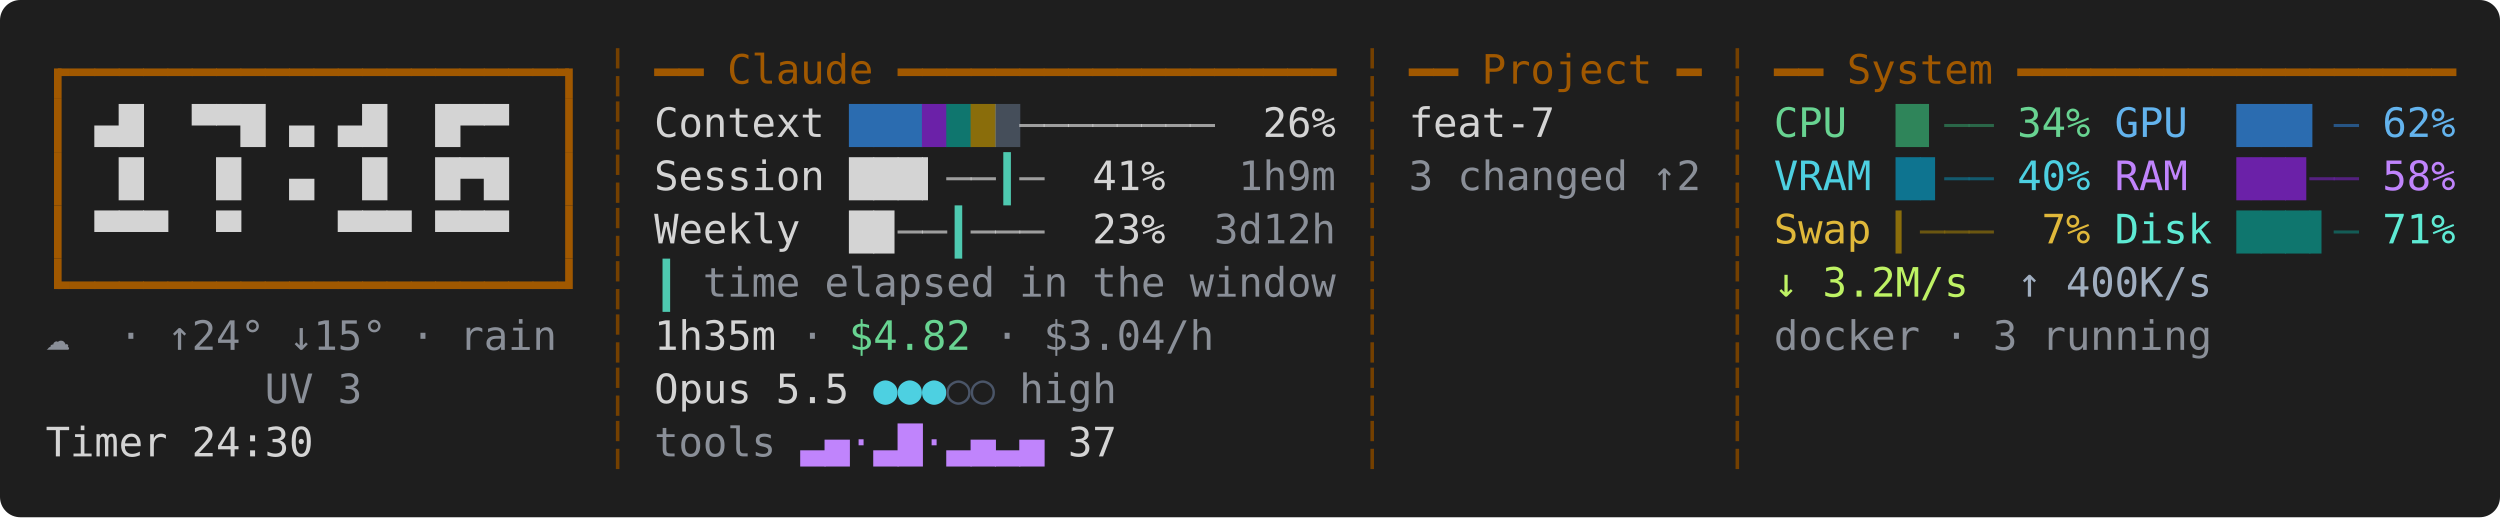
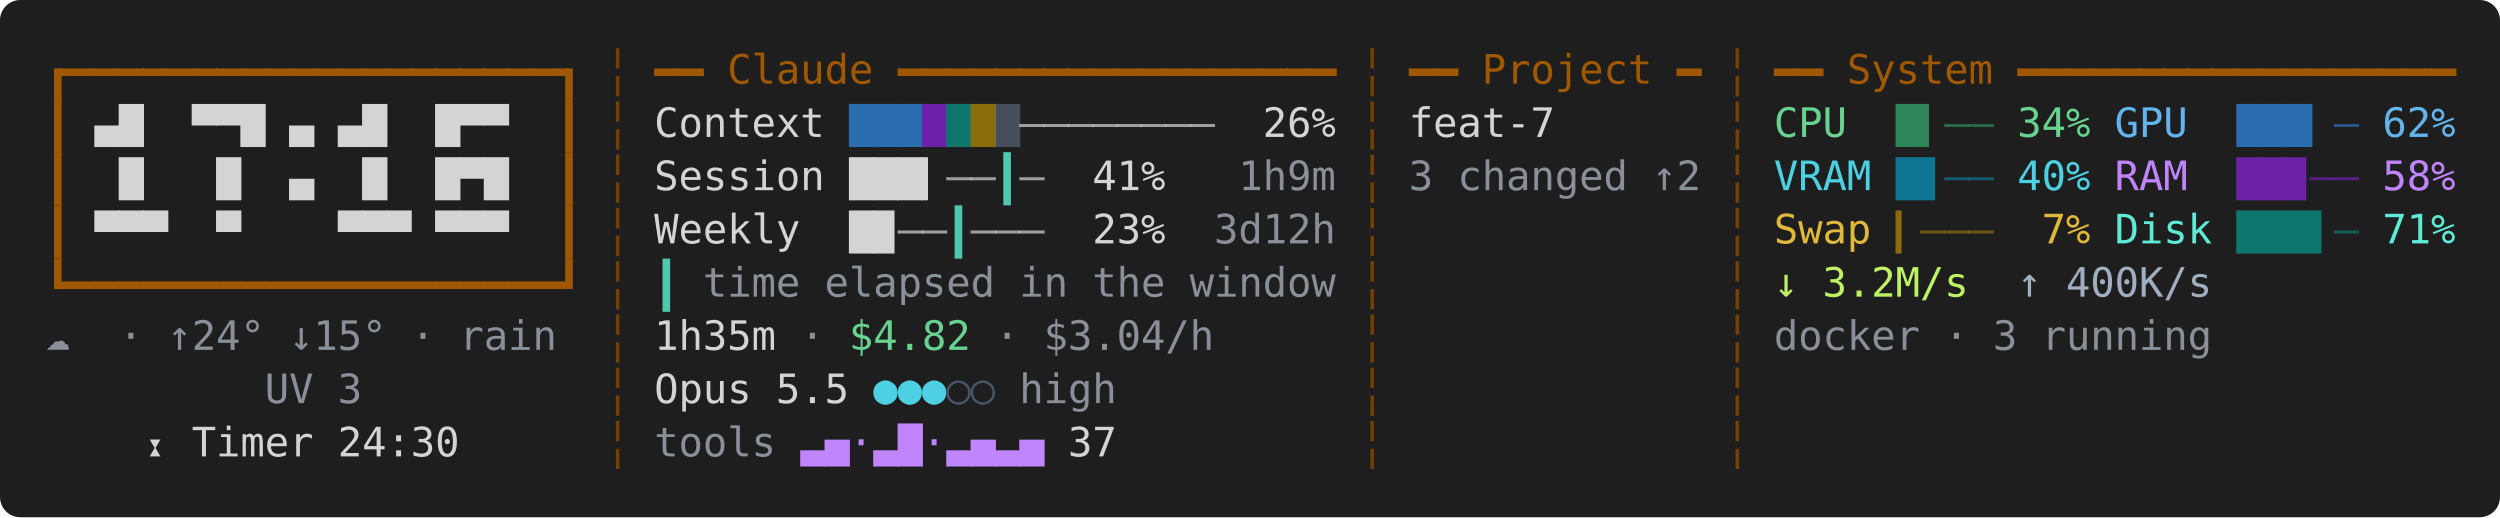
<svg xmlns="http://www.w3.org/2000/svg" width="986" height="204" viewBox="0 0 986 204" font-family="DejaVu Sans Mono, Menlo, Consolas, monospace" font-size="16">
  <rect width="986" height="204" rx="8" fill="#1e1e1e" />
  <line x1="22.8" y1="28.5" x2="27.6" y2="28.5" stroke="#a05800" stroke-width="3" />
  <line x1="22.8" y1="27.0" x2="22.8" y2="39.0" stroke="#a05800" stroke-width="3" />
  <line x1="27.6" y1="28.5" x2="37.6" y2="28.5" stroke="#a05800" stroke-width="3" />
  <line x1="37.2" y1="28.5" x2="47.2" y2="28.5" stroke="#a05800" stroke-width="3" />
  <line x1="46.8" y1="28.5" x2="56.8" y2="28.5" stroke="#a05800" stroke-width="3" />
  <line x1="56.4" y1="28.5" x2="66.4" y2="28.5" stroke="#a05800" stroke-width="3" />
  <line x1="66.0" y1="28.5" x2="76.0" y2="28.5" stroke="#a05800" stroke-width="3" />
  <line x1="75.6" y1="28.5" x2="85.6" y2="28.5" stroke="#a05800" stroke-width="3" />
  <line x1="85.2" y1="28.5" x2="95.2" y2="28.5" stroke="#a05800" stroke-width="3" />
  <line x1="94.8" y1="28.5" x2="104.8" y2="28.5" stroke="#a05800" stroke-width="3" />
  <line x1="104.4" y1="28.5" x2="114.4" y2="28.5" stroke="#a05800" stroke-width="3" />
  <line x1="114.0" y1="28.5" x2="124.0" y2="28.5" stroke="#a05800" stroke-width="3" />
  <line x1="123.6" y1="28.5" x2="133.6" y2="28.5" stroke="#a05800" stroke-width="3" />
  <line x1="133.2" y1="28.5" x2="143.2" y2="28.5" stroke="#a05800" stroke-width="3" />
  <line x1="142.8" y1="28.5" x2="152.8" y2="28.5" stroke="#a05800" stroke-width="3" />
  <line x1="152.4" y1="28.5" x2="162.4" y2="28.5" stroke="#a05800" stroke-width="3" />
  <line x1="162.0" y1="28.5" x2="172.0" y2="28.5" stroke="#a05800" stroke-width="3" />
  <line x1="171.6" y1="28.5" x2="181.6" y2="28.5" stroke="#a05800" stroke-width="3" />
  <line x1="181.2" y1="28.5" x2="191.2" y2="28.5" stroke="#a05800" stroke-width="3" />
  <line x1="190.8" y1="28.5" x2="200.8" y2="28.5" stroke="#a05800" stroke-width="3" />
  <line x1="200.4" y1="28.5" x2="210.4" y2="28.5" stroke="#a05800" stroke-width="3" />
  <line x1="210.0" y1="28.5" x2="220.0" y2="28.5" stroke="#a05800" stroke-width="3" />
  <line x1="224.4" y1="28.5" x2="219.6" y2="28.5" stroke="#a05800" stroke-width="3" />
  <line x1="224.4" y1="27.0" x2="224.4" y2="39.0" stroke="#a05800" stroke-width="3" />
  <line x1="243.6" y1="19" x2="243.6" y2="27.0" stroke="#744000" stroke-width="1.4" />
  <line x1="243.6" y1="30.0" x2="243.6" y2="38" stroke="#744000" stroke-width="1.4" />
  <line x1="258.0" y1="28.5" x2="268.0" y2="28.5" stroke="#a05800" stroke-width="3" />
  <line x1="267.6" y1="28.5" x2="277.6" y2="28.5" stroke="#a05800" stroke-width="3" />
  <text x="286.8" y="33" fill="#a05800">C</text>
  <text x="296.4" y="33" fill="#a05800">l</text>
  <text x="306.0" y="33" fill="#a05800">a</text>
  <text x="315.6" y="33" fill="#a05800">u</text>
  <text x="325.2" y="33" fill="#a05800">d</text>
  <text x="334.8" y="33" fill="#a05800">e</text>
  <line x1="354.0" y1="28.5" x2="364.0" y2="28.5" stroke="#a05800" stroke-width="3" />
  <line x1="363.6" y1="28.5" x2="373.6" y2="28.5" stroke="#a05800" stroke-width="3" />
  <line x1="373.2" y1="28.5" x2="383.2" y2="28.5" stroke="#a05800" stroke-width="3" />
  <line x1="382.8" y1="28.5" x2="392.8" y2="28.5" stroke="#a05800" stroke-width="3" />
  <line x1="392.4" y1="28.5" x2="402.4" y2="28.5" stroke="#a05800" stroke-width="3" />
  <line x1="402.0" y1="28.5" x2="412.0" y2="28.5" stroke="#a05800" stroke-width="3" />
  <line x1="411.6" y1="28.5" x2="421.6" y2="28.5" stroke="#a05800" stroke-width="3" />
  <line x1="421.2" y1="28.5" x2="431.2" y2="28.5" stroke="#a05800" stroke-width="3" />
  <line x1="430.8" y1="28.5" x2="440.8" y2="28.5" stroke="#a05800" stroke-width="3" />
  <line x1="440.4" y1="28.5" x2="450.4" y2="28.5" stroke="#a05800" stroke-width="3" />
  <line x1="450.0" y1="28.5" x2="460.0" y2="28.5" stroke="#a05800" stroke-width="3" />
  <line x1="459.6" y1="28.5" x2="469.6" y2="28.5" stroke="#a05800" stroke-width="3" />
  <line x1="469.2" y1="28.5" x2="479.2" y2="28.5" stroke="#a05800" stroke-width="3" />
  <line x1="478.8" y1="28.5" x2="488.8" y2="28.5" stroke="#a05800" stroke-width="3" />
  <line x1="488.4" y1="28.5" x2="498.4" y2="28.5" stroke="#a05800" stroke-width="3" />
  <line x1="498.0" y1="28.5" x2="508.0" y2="28.5" stroke="#a05800" stroke-width="3" />
  <line x1="507.6" y1="28.5" x2="517.6" y2="28.5" stroke="#a05800" stroke-width="3" />
  <line x1="517.2" y1="28.5" x2="527.2" y2="28.5" stroke="#a05800" stroke-width="3" />
  <line x1="541.2" y1="19" x2="541.2" y2="27.0" stroke="#744000" stroke-width="1.4" />
  <line x1="541.2" y1="30.0" x2="541.2" y2="38" stroke="#744000" stroke-width="1.4" />
  <line x1="555.6" y1="28.5" x2="565.6" y2="28.5" stroke="#a05800" stroke-width="3" />
  <line x1="565.2" y1="28.5" x2="575.2" y2="28.5" stroke="#a05800" stroke-width="3" />
  <text x="584.4" y="33" fill="#a05800">P</text>
  <text x="594.0" y="33" fill="#a05800">r</text>
  <text x="603.6" y="33" fill="#a05800">o</text>
  <text x="613.2" y="33" fill="#a05800">j</text>
  <text x="622.8" y="33" fill="#a05800">e</text>
  <text x="632.4" y="33" fill="#a05800">c</text>
  <text x="642.0" y="33" fill="#a05800">t</text>
  <line x1="661.2" y1="28.5" x2="671.2" y2="28.5" stroke="#a05800" stroke-width="3" />
  <line x1="685.2" y1="19" x2="685.2" y2="27.0" stroke="#744000" stroke-width="1.4" />
  <line x1="685.2" y1="30.0" x2="685.2" y2="38" stroke="#744000" stroke-width="1.4" />
  <line x1="699.6" y1="28.5" x2="709.6" y2="28.5" stroke="#a05800" stroke-width="3" />
  <line x1="709.2" y1="28.5" x2="719.2" y2="28.5" stroke="#a05800" stroke-width="3" />
  <text x="728.4" y="33" fill="#a05800">S</text>
  <text x="738.0" y="33" fill="#a05800">y</text>
  <text x="747.6" y="33" fill="#a05800">s</text>
  <text x="757.2" y="33" fill="#a05800">t</text>
  <text x="766.8" y="33" fill="#a05800">e</text>
  <text x="776.4" y="33" fill="#a05800">m</text>
  <line x1="795.6" y1="28.5" x2="805.6" y2="28.5" stroke="#a05800" stroke-width="3" />
  <line x1="805.2" y1="28.5" x2="815.2" y2="28.5" stroke="#a05800" stroke-width="3" />
  <line x1="814.8" y1="28.5" x2="824.8" y2="28.5" stroke="#a05800" stroke-width="3" />
  <line x1="824.4" y1="28.5" x2="834.4" y2="28.5" stroke="#a05800" stroke-width="3" />
  <line x1="834.0" y1="28.5" x2="844.0" y2="28.5" stroke="#a05800" stroke-width="3" />
  <line x1="843.6" y1="28.5" x2="853.6" y2="28.5" stroke="#a05800" stroke-width="3" />
  <line x1="853.2" y1="28.5" x2="863.2" y2="28.5" stroke="#a05800" stroke-width="3" />
  <line x1="862.8" y1="28.5" x2="872.8" y2="28.5" stroke="#a05800" stroke-width="3" />
  <line x1="872.4" y1="28.5" x2="882.4" y2="28.5" stroke="#a05800" stroke-width="3" />
  <line x1="882.0" y1="28.5" x2="892.0" y2="28.5" stroke="#a05800" stroke-width="3" />
  <line x1="891.6" y1="28.5" x2="901.6" y2="28.5" stroke="#a05800" stroke-width="3" />
  <line x1="901.2" y1="28.5" x2="911.2" y2="28.5" stroke="#a05800" stroke-width="3" />
  <line x1="910.8" y1="28.5" x2="920.8" y2="28.5" stroke="#a05800" stroke-width="3" />
  <line x1="920.4" y1="28.5" x2="930.4" y2="28.5" stroke="#a05800" stroke-width="3" />
  <line x1="930.0" y1="28.5" x2="940.0" y2="28.5" stroke="#a05800" stroke-width="3" />
  <line x1="939.6" y1="28.5" x2="949.6" y2="28.5" stroke="#a05800" stroke-width="3" />
  <line x1="949.2" y1="28.5" x2="959.2" y2="28.5" stroke="#a05800" stroke-width="3" />
  <line x1="958.8" y1="28.5" x2="968.8" y2="28.5" stroke="#a05800" stroke-width="3" />
  <line x1="22.8" y1="39" x2="22.8" y2="60" stroke="#a05800" stroke-width="3" />
  <rect x="37.2" y="49.5" width="10.0" height="8.5" fill="#d4d4d4" />
  <rect x="46.8" y="41" width="10.0" height="17" fill="#d4d4d4" />
  <rect x="75.6" y="41" width="10.0" height="8.5" fill="#d4d4d4" />
  <rect x="85.2" y="41" width="10.0" height="8.5" fill="#d4d4d4" />
  <rect x="94.8" y="41" width="10.0" height="17" fill="#d4d4d4" />
  <rect x="114.0" y="49.5" width="10.0" height="8.5" fill="#d4d4d4" />
  <rect x="133.2" y="49.5" width="10.0" height="8.5" fill="#d4d4d4" />
  <rect x="142.8" y="41" width="10.0" height="17" fill="#d4d4d4" />
  <rect x="171.6" y="41" width="10.0" height="17" fill="#d4d4d4" />
  <rect x="181.2" y="41" width="10.0" height="8.5" fill="#d4d4d4" />
  <rect x="190.8" y="41" width="10.0" height="8.5" fill="#d4d4d4" />
  <line x1="224.4" y1="39" x2="224.4" y2="60" stroke="#a05800" stroke-width="3" />
  <line x1="243.6" y1="40" x2="243.6" y2="48.0" stroke="#744000" stroke-width="1.4" />
  <line x1="243.6" y1="51.0" x2="243.6" y2="59" stroke="#744000" stroke-width="1.4" />
  <text x="258.0" y="54" fill="#d4d4d4">C</text>
  <text x="267.6" y="54" fill="#d4d4d4">o</text>
  <text x="277.2" y="54" fill="#d4d4d4">n</text>
  <text x="286.8" y="54" fill="#d4d4d4">t</text>
  <text x="296.4" y="54" fill="#d4d4d4">e</text>
  <text x="306.0" y="54" fill="#d4d4d4">x</text>
  <text x="315.6" y="54" fill="#d4d4d4">t</text>
  <rect x="334.8" y="41" width="10.0" height="17" fill="#2b6cb0" />
  <rect x="344.4" y="41" width="10.0" height="17" fill="#2b6cb0" />
  <rect x="354.0" y="41" width="10.0" height="17" fill="#2b6cb0" />
  <rect x="363.6" y="41" width="10.0" height="17" fill="#6b21a8" />
  <rect x="373.2" y="41" width="10.0" height="17" fill="#0f766e" />
  <rect x="382.8" y="41" width="10.0" height="17" fill="#8a6d0b" />
  <rect x="392.4" y="41" width="10.0" height="17" fill="#64748b" opacity="0.55" />
  <line x1="402.0" y1="49.5" x2="412.0" y2="49.5" stroke="#d4d4d4" stroke-width="1.2" opacity="0.7" />
  <line x1="411.6" y1="49.5" x2="421.6" y2="49.5" stroke="#d4d4d4" stroke-width="1.2" opacity="0.7" />
  <line x1="421.2" y1="49.5" x2="431.2" y2="49.5" stroke="#d4d4d4" stroke-width="1.2" opacity="0.7" />
  <line x1="430.8" y1="49.5" x2="440.8" y2="49.5" stroke="#d4d4d4" stroke-width="1.2" opacity="0.7" />
  <line x1="440.4" y1="49.5" x2="450.4" y2="49.5" stroke="#d4d4d4" stroke-width="1.2" opacity="0.7" />
  <line x1="450.0" y1="49.5" x2="460.0" y2="49.5" stroke="#d4d4d4" stroke-width="1.2" opacity="0.7" />
  <line x1="459.6" y1="49.5" x2="469.6" y2="49.5" stroke="#d4d4d4" stroke-width="1.2" opacity="0.7" />
  <line x1="469.2" y1="49.5" x2="479.2" y2="49.5" stroke="#d4d4d4" stroke-width="1.2" opacity="0.7" />
  <text x="498.0" y="54" fill="#d4d4d4">2</text>
  <text x="507.6" y="54" fill="#d4d4d4">6</text>
  <text x="517.2" y="54" fill="#d4d4d4">%</text>
  <line x1="541.2" y1="40" x2="541.2" y2="48.0" stroke="#744000" stroke-width="1.4" />
  <line x1="541.2" y1="51.0" x2="541.2" y2="59" stroke="#744000" stroke-width="1.4" />
  <text x="555.6" y="54" fill="#d4d4d4">f</text>
  <text x="565.2" y="54" fill="#d4d4d4">e</text>
  <text x="574.8" y="54" fill="#d4d4d4">a</text>
  <text x="584.4" y="54" fill="#d4d4d4">t</text>
  <text x="594.0" y="54" fill="#d4d4d4">-</text>
  <text x="603.6" y="54" fill="#d4d4d4">7</text>
  <line x1="685.2" y1="40" x2="685.2" y2="48.0" stroke="#744000" stroke-width="1.4" />
  <line x1="685.2" y1="51.0" x2="685.2" y2="59" stroke="#744000" stroke-width="1.4" />
  <text x="699.6" y="54" fill="#68d391">C</text>
  <text x="709.2" y="54" fill="#68d391">P</text>
  <text x="718.8" y="54" fill="#68d391">U</text>
  <rect x="747.6" y="41" width="10.0" height="17" fill="#2f855a" />
  <rect x="757.2" y="41" width="3.6" height="17" fill="#2f855a" />
  <line x1="766.8" y1="49.5" x2="776.8" y2="49.5" stroke="#2f855a" stroke-width="1.2" opacity="0.7" />
  <line x1="776.4" y1="49.5" x2="786.4" y2="49.5" stroke="#2f855a" stroke-width="1.2" opacity="0.7" />
  <text x="795.6" y="54" fill="#68d391">3</text>
  <text x="805.2" y="54" fill="#68d391">4</text>
  <text x="814.8" y="54" fill="#68d391">%</text>
  <text x="834.0" y="54" fill="#63b3ed">G</text>
  <text x="843.6" y="54" fill="#63b3ed">P</text>
  <text x="853.2" y="54" fill="#63b3ed">U</text>
  <rect x="882.0" y="41" width="10.0" height="17" fill="#2b6cb0" />
  <rect x="891.6" y="41" width="10.0" height="17" fill="#2b6cb0" />
  <rect x="901.2" y="41" width="10.0" height="17" fill="#2b6cb0" />
  <rect x="910.8" y="41" width="1.2" height="17" fill="#2b6cb0" />
  <line x1="920.4" y1="49.5" x2="930.4" y2="49.5" stroke="#2b6cb0" stroke-width="1.2" opacity="0.7" />
  <text x="939.6" y="54" fill="#63b3ed">6</text>
  <text x="949.2" y="54" fill="#63b3ed">2</text>
  <text x="958.8" y="54" fill="#63b3ed">%</text>
  <line x1="22.8" y1="60" x2="22.8" y2="81" stroke="#a05800" stroke-width="3" />
  <rect x="46.8" y="62" width="10.0" height="17" fill="#d4d4d4" />
  <rect x="85.2" y="62" width="10.0" height="17" fill="#d4d4d4" />
  <rect x="114.0" y="70.5" width="10.0" height="8.5" fill="#d4d4d4" />
  <rect x="142.8" y="62" width="10.0" height="17" fill="#d4d4d4" />
  <rect x="171.6" y="62" width="10.0" height="17" fill="#d4d4d4" />
  <rect x="181.2" y="62" width="10.0" height="8.5" fill="#d4d4d4" />
  <rect x="190.8" y="62" width="10.0" height="17" fill="#d4d4d4" />
  <line x1="224.4" y1="60" x2="224.4" y2="81" stroke="#a05800" stroke-width="3" />
  <line x1="243.6" y1="61" x2="243.6" y2="69.0" stroke="#744000" stroke-width="1.4" />
  <line x1="243.6" y1="72.0" x2="243.6" y2="80" stroke="#744000" stroke-width="1.4" />
  <text x="258.0" y="75" fill="#d4d4d4">S</text>
  <text x="267.6" y="75" fill="#d4d4d4">e</text>
  <text x="277.2" y="75" fill="#d4d4d4">s</text>
  <text x="286.8" y="75" fill="#d4d4d4">s</text>
  <text x="296.4" y="75" fill="#d4d4d4">i</text>
  <text x="306.0" y="75" fill="#d4d4d4">o</text>
  <text x="315.6" y="75" fill="#d4d4d4">n</text>
  <rect x="334.8" y="62" width="10.0" height="17" fill="#d4d4d4" />
  <rect x="344.4" y="62" width="10.0" height="17" fill="#d4d4d4" />
  <rect x="354.0" y="62" width="10.0" height="17" fill="#d4d4d4" />
  <rect x="363.6" y="62" width="2.4" height="17" fill="#d4d4d4" />
  <line x1="373.2" y1="70.5" x2="383.2" y2="70.5" stroke="#d4d4d4" stroke-width="1.2" opacity="0.7" />
  <line x1="382.8" y1="70.5" x2="392.8" y2="70.5" stroke="#d4d4d4" stroke-width="1.2" opacity="0.7" />
  <line x1="397.2" y1="60" x2="397.2" y2="81" stroke="#4ec9b0" stroke-width="3" />
  <line x1="402.0" y1="70.5" x2="412.0" y2="70.5" stroke="#d4d4d4" stroke-width="1.2" opacity="0.7" />
  <text x="430.8" y="75" fill="#d4d4d4">4</text>
  <text x="440.4" y="75" fill="#d4d4d4">1</text>
  <text x="450.0" y="75" fill="#d4d4d4">%</text>
  <text x="488.4" y="75" fill="#8a8f98">1</text>
  <text x="498.0" y="75" fill="#8a8f98">h</text>
  <text x="507.6" y="75" fill="#8a8f98">9</text>
  <text x="517.2" y="75" fill="#8a8f98">m</text>
  <line x1="541.2" y1="61" x2="541.2" y2="69.0" stroke="#744000" stroke-width="1.4" />
  <line x1="541.2" y1="72.0" x2="541.2" y2="80" stroke="#744000" stroke-width="1.4" />
  <text x="555.6" y="75" fill="#8a8f98">3</text>
  <text x="574.8" y="75" fill="#8a8f98">c</text>
  <text x="584.4" y="75" fill="#8a8f98">h</text>
  <text x="594.0" y="75" fill="#8a8f98">a</text>
  <text x="603.6" y="75" fill="#8a8f98">n</text>
  <text x="613.2" y="75" fill="#8a8f98">g</text>
  <text x="622.8" y="75" fill="#8a8f98">e</text>
  <text x="632.4" y="75" fill="#8a8f98">d</text>
  <text x="651.6" y="75" fill="#8a8f98">↑</text>
  <text x="661.2" y="75" fill="#8a8f98">2</text>
  <line x1="685.2" y1="61" x2="685.2" y2="69.0" stroke="#744000" stroke-width="1.4" />
  <line x1="685.2" y1="72.0" x2="685.2" y2="80" stroke="#744000" stroke-width="1.4" />
  <text x="699.6" y="75" fill="#4dd0e1">V</text>
  <text x="709.2" y="75" fill="#4dd0e1">R</text>
  <text x="718.8" y="75" fill="#4dd0e1">A</text>
  <text x="728.4" y="75" fill="#4dd0e1">M</text>
  <rect x="747.6" y="62" width="10.0" height="17" fill="#0e7490" />
  <rect x="757.2" y="62" width="6.0" height="17" fill="#0e7490" />
  <line x1="766.8" y1="70.5" x2="776.8" y2="70.5" stroke="#0e7490" stroke-width="1.2" opacity="0.7" />
  <line x1="776.4" y1="70.5" x2="786.4" y2="70.5" stroke="#0e7490" stroke-width="1.2" opacity="0.7" />
  <text x="795.6" y="75" fill="#4dd0e1">4</text>
  <text x="805.2" y="75" fill="#4dd0e1">0</text>
  <text x="814.8" y="75" fill="#4dd0e1">%</text>
  <text x="834.0" y="75" fill="#c084fc">R</text>
  <text x="843.6" y="75" fill="#c084fc">A</text>
  <text x="853.2" y="75" fill="#c084fc">M</text>
  <rect x="882.0" y="62" width="10.0" height="17" fill="#6b21a8" />
  <rect x="891.6" y="62" width="10.0" height="17" fill="#6b21a8" />
  <rect x="901.2" y="62" width="8.4" height="17" fill="#6b21a8" />
  <line x1="910.8" y1="70.5" x2="920.8" y2="70.5" stroke="#6b21a8" stroke-width="1.2" opacity="0.7" />
  <line x1="920.4" y1="70.5" x2="930.4" y2="70.5" stroke="#6b21a8" stroke-width="1.2" opacity="0.7" />
  <text x="939.6" y="75" fill="#c084fc">5</text>
  <text x="949.2" y="75" fill="#c084fc">8</text>
  <text x="958.8" y="75" fill="#c084fc">%</text>
  <line x1="22.8" y1="81" x2="22.8" y2="102" stroke="#a05800" stroke-width="3" />
  <rect x="37.2" y="83" width="10.0" height="8.5" fill="#d4d4d4" />
  <rect x="46.8" y="83" width="10.0" height="8.5" fill="#d4d4d4" />
  <rect x="56.4" y="83" width="10.0" height="8.5" fill="#d4d4d4" />
  <rect x="85.2" y="83" width="10.0" height="8.5" fill="#d4d4d4" />
  <rect x="133.2" y="83" width="10.0" height="8.5" fill="#d4d4d4" />
  <rect x="142.8" y="83" width="10.0" height="8.5" fill="#d4d4d4" />
  <rect x="152.4" y="83" width="10.0" height="8.5" fill="#d4d4d4" />
  <rect x="171.6" y="83" width="10.0" height="8.5" fill="#d4d4d4" />
  <rect x="181.2" y="83" width="10.0" height="8.5" fill="#d4d4d4" />
  <rect x="190.8" y="83" width="10.0" height="8.5" fill="#d4d4d4" />
  <line x1="224.4" y1="81" x2="224.4" y2="102" stroke="#a05800" stroke-width="3" />
  <line x1="243.6" y1="82" x2="243.6" y2="90.0" stroke="#744000" stroke-width="1.4" />
  <line x1="243.6" y1="93.0" x2="243.6" y2="101" stroke="#744000" stroke-width="1.4" />
  <text x="258.0" y="96" fill="#d4d4d4">W</text>
  <text x="267.6" y="96" fill="#d4d4d4">e</text>
  <text x="277.2" y="96" fill="#d4d4d4">e</text>
  <text x="286.8" y="96" fill="#d4d4d4">k</text>
  <text x="296.4" y="96" fill="#d4d4d4">l</text>
  <text x="306.0" y="96" fill="#d4d4d4">y</text>
  <rect x="334.8" y="83" width="10.0" height="17" fill="#d4d4d4" />
  <rect x="344.4" y="83" width="8.4" height="17" fill="#d4d4d4" />
  <line x1="354.0" y1="91.5" x2="364.0" y2="91.5" stroke="#d4d4d4" stroke-width="1.2" opacity="0.7" />
  <line x1="363.6" y1="91.5" x2="373.6" y2="91.5" stroke="#d4d4d4" stroke-width="1.2" opacity="0.7" />
  <line x1="378.0" y1="81" x2="378.0" y2="102" stroke="#4ec9b0" stroke-width="3" />
  <line x1="382.8" y1="91.5" x2="392.8" y2="91.5" stroke="#d4d4d4" stroke-width="1.2" opacity="0.7" />
  <line x1="392.4" y1="91.5" x2="402.4" y2="91.5" stroke="#d4d4d4" stroke-width="1.2" opacity="0.7" />
  <line x1="402.0" y1="91.5" x2="412.0" y2="91.5" stroke="#d4d4d4" stroke-width="1.2" opacity="0.7" />
  <text x="430.8" y="96" fill="#d4d4d4">2</text>
  <text x="440.4" y="96" fill="#d4d4d4">3</text>
  <text x="450.0" y="96" fill="#d4d4d4">%</text>
  <text x="478.8" y="96" fill="#8a8f98">3</text>
  <text x="488.4" y="96" fill="#8a8f98">d</text>
  <text x="498.0" y="96" fill="#8a8f98">1</text>
  <text x="507.6" y="96" fill="#8a8f98">2</text>
  <text x="517.2" y="96" fill="#8a8f98">h</text>
  <line x1="541.2" y1="82" x2="541.2" y2="90.0" stroke="#744000" stroke-width="1.4" />
  <line x1="541.2" y1="93.0" x2="541.2" y2="101" stroke="#744000" stroke-width="1.4" />
  <line x1="685.2" y1="82" x2="685.2" y2="90.0" stroke="#744000" stroke-width="1.4" />
  <line x1="685.2" y1="93.0" x2="685.2" y2="101" stroke="#744000" stroke-width="1.4" />
  <text x="699.6" y="96" fill="#e0b83a">S</text>
  <text x="709.2" y="96" fill="#e0b83a">w</text>
  <text x="718.8" y="96" fill="#e0b83a">a</text>
  <text x="728.4" y="96" fill="#e0b83a">p</text>
  <rect x="747.6" y="83" width="2.4" height="17" fill="#8a6d0b" />
  <line x1="757.2" y1="91.5" x2="767.2" y2="91.5" stroke="#8a6d0b" stroke-width="1.2" opacity="0.7" />
  <line x1="766.8" y1="91.5" x2="776.8" y2="91.5" stroke="#8a6d0b" stroke-width="1.2" opacity="0.7" />
  <line x1="776.4" y1="91.5" x2="786.4" y2="91.5" stroke="#8a6d0b" stroke-width="1.2" opacity="0.7" />
  <text x="805.2" y="96" fill="#e0b83a">7</text>
  <text x="814.8" y="96" fill="#e0b83a">%</text>
  <text x="834.0" y="96" fill="#5eead4">D</text>
  <text x="843.6" y="96" fill="#5eead4">i</text>
  <text x="853.2" y="96" fill="#5eead4">s</text>
  <text x="862.8" y="96" fill="#5eead4">k</text>
  <rect x="882.0" y="83" width="10.0" height="17" fill="#0f766e" />
  <rect x="891.6" y="83" width="10.0" height="17" fill="#0f766e" />
  <rect x="901.2" y="83" width="10.0" height="17" fill="#0f766e" />
  <rect x="910.8" y="83" width="4.8" height="17" fill="#0f766e" />
  <line x1="920.4" y1="91.5" x2="930.4" y2="91.5" stroke="#0f766e" stroke-width="1.2" opacity="0.7" />
  <text x="939.6" y="96" fill="#5eead4">7</text>
  <text x="949.2" y="96" fill="#5eead4">1</text>
  <text x="958.8" y="96" fill="#5eead4">%</text>
  <line x1="22.8" y1="112.5" x2="27.6" y2="112.5" stroke="#a05800" stroke-width="3" />
  <line x1="22.8" y1="114.0" x2="22.8" y2="102.0" stroke="#a05800" stroke-width="3" />
  <line x1="27.6" y1="112.5" x2="37.6" y2="112.5" stroke="#a05800" stroke-width="3" />
  <line x1="37.2" y1="112.5" x2="47.2" y2="112.5" stroke="#a05800" stroke-width="3" />
  <line x1="46.8" y1="112.5" x2="56.8" y2="112.5" stroke="#a05800" stroke-width="3" />
  <line x1="56.4" y1="112.5" x2="66.4" y2="112.5" stroke="#a05800" stroke-width="3" />
  <line x1="66.0" y1="112.5" x2="76.0" y2="112.5" stroke="#a05800" stroke-width="3" />
  <line x1="75.6" y1="112.5" x2="85.6" y2="112.5" stroke="#a05800" stroke-width="3" />
  <line x1="85.2" y1="112.5" x2="95.2" y2="112.5" stroke="#a05800" stroke-width="3" />
  <line x1="94.8" y1="112.5" x2="104.8" y2="112.5" stroke="#a05800" stroke-width="3" />
  <line x1="104.4" y1="112.5" x2="114.4" y2="112.5" stroke="#a05800" stroke-width="3" />
  <line x1="114.0" y1="112.5" x2="124.0" y2="112.5" stroke="#a05800" stroke-width="3" />
  <line x1="123.6" y1="112.5" x2="133.6" y2="112.5" stroke="#a05800" stroke-width="3" />
  <line x1="133.2" y1="112.5" x2="143.2" y2="112.5" stroke="#a05800" stroke-width="3" />
  <line x1="142.8" y1="112.5" x2="152.8" y2="112.5" stroke="#a05800" stroke-width="3" />
  <line x1="152.4" y1="112.5" x2="162.4" y2="112.5" stroke="#a05800" stroke-width="3" />
  <line x1="162.0" y1="112.5" x2="172.0" y2="112.5" stroke="#a05800" stroke-width="3" />
  <line x1="171.6" y1="112.5" x2="181.6" y2="112.5" stroke="#a05800" stroke-width="3" />
  <line x1="181.2" y1="112.5" x2="191.2" y2="112.5" stroke="#a05800" stroke-width="3" />
  <line x1="190.8" y1="112.5" x2="200.8" y2="112.5" stroke="#a05800" stroke-width="3" />
  <line x1="200.4" y1="112.5" x2="210.4" y2="112.5" stroke="#a05800" stroke-width="3" />
  <line x1="210.0" y1="112.5" x2="220.0" y2="112.5" stroke="#a05800" stroke-width="3" />
  <line x1="224.4" y1="112.5" x2="219.6" y2="112.5" stroke="#a05800" stroke-width="3" />
  <line x1="224.4" y1="114.0" x2="224.4" y2="102.0" stroke="#a05800" stroke-width="3" />
  <line x1="243.6" y1="103" x2="243.6" y2="111.0" stroke="#744000" stroke-width="1.4" />
  <line x1="243.6" y1="114.0" x2="243.6" y2="122" stroke="#744000" stroke-width="1.4" />
  <line x1="262.8" y1="102" x2="262.8" y2="123" stroke="#4ec9b0" stroke-width="3" />
  <text x="277.2" y="117" fill="#8a8f98">t</text>
  <text x="286.8" y="117" fill="#8a8f98">i</text>
  <text x="296.4" y="117" fill="#8a8f98">m</text>
  <text x="306.0" y="117" fill="#8a8f98">e</text>
  <text x="325.2" y="117" fill="#8a8f98">e</text>
  <text x="334.8" y="117" fill="#8a8f98">l</text>
  <text x="344.4" y="117" fill="#8a8f98">a</text>
  <text x="354.0" y="117" fill="#8a8f98">p</text>
  <text x="363.6" y="117" fill="#8a8f98">s</text>
  <text x="373.2" y="117" fill="#8a8f98">e</text>
  <text x="382.8" y="117" fill="#8a8f98">d</text>
  <text x="402.0" y="117" fill="#8a8f98">i</text>
  <text x="411.6" y="117" fill="#8a8f98">n</text>
  <text x="430.8" y="117" fill="#8a8f98">t</text>
  <text x="440.4" y="117" fill="#8a8f98">h</text>
  <text x="450.0" y="117" fill="#8a8f98">e</text>
  <text x="469.2" y="117" fill="#8a8f98">w</text>
  <text x="478.8" y="117" fill="#8a8f98">i</text>
  <text x="488.4" y="117" fill="#8a8f98">n</text>
  <text x="498.0" y="117" fill="#8a8f98">d</text>
  <text x="507.6" y="117" fill="#8a8f98">o</text>
  <text x="517.2" y="117" fill="#8a8f98">w</text>
  <line x1="541.2" y1="103" x2="541.2" y2="111.0" stroke="#744000" stroke-width="1.4" />
  <line x1="541.2" y1="114.0" x2="541.2" y2="122" stroke="#744000" stroke-width="1.4" />
  <line x1="685.2" y1="103" x2="685.2" y2="111.0" stroke="#744000" stroke-width="1.4" />
  <line x1="685.2" y1="114.0" x2="685.2" y2="122" stroke="#744000" stroke-width="1.4" />
  <text x="699.6" y="117" fill="#bef264">↓</text>
  <text x="718.8" y="117" fill="#bef264">3</text>
  <text x="728.4" y="117" fill="#bef264">.</text>
  <text x="738.0" y="117" fill="#bef264">2</text>
  <text x="747.6" y="117" fill="#bef264">M</text>
  <text x="757.2" y="117" fill="#bef264">/</text>
  <text x="766.8" y="117" fill="#bef264">s</text>
  <text x="795.6" y="117" fill="#a0aec0">↑</text>
  <text x="814.8" y="117" fill="#a0aec0">4</text>
  <text x="824.4" y="117" fill="#a0aec0">0</text>
  <text x="834.0" y="117" fill="#a0aec0">0</text>
  <text x="843.6" y="117" fill="#a0aec0">K</text>
  <text x="853.2" y="117" fill="#a0aec0">/</text>
  <text x="862.8" y="117" fill="#a0aec0">s</text>
  <text x="18.0" y="138" fill="#8a8f98">☁</text>
  <text x="46.8" y="138" fill="#8a8f98">·</text>
  <text x="66.0" y="138" fill="#8a8f98">↑</text>
  <text x="75.6" y="138" fill="#8a8f98">2</text>
  <text x="85.2" y="138" fill="#8a8f98">4</text>
  <text x="94.8" y="138" fill="#8a8f98">°</text>
  <text x="114.0" y="138" fill="#8a8f98">↓</text>
  <text x="123.6" y="138" fill="#8a8f98">1</text>
  <text x="133.2" y="138" fill="#8a8f98">5</text>
  <text x="142.8" y="138" fill="#8a8f98">°</text>
  <text x="162.0" y="138" fill="#8a8f98">·</text>
  <text x="181.2" y="138" fill="#8a8f98">r</text>
  <text x="190.8" y="138" fill="#8a8f98">a</text>
  <text x="200.4" y="138" fill="#8a8f98">i</text>
  <text x="210.0" y="138" fill="#8a8f98">n</text>
  <line x1="243.6" y1="124" x2="243.6" y2="132.0" stroke="#744000" stroke-width="1.4" />
  <line x1="243.6" y1="135.0" x2="243.6" y2="143" stroke="#744000" stroke-width="1.4" />
  <text x="258.0" y="138" fill="#d4d4d4">1</text>
  <text x="267.6" y="138" fill="#d4d4d4">h</text>
  <text x="277.2" y="138" fill="#d4d4d4">3</text>
  <text x="286.8" y="138" fill="#d4d4d4">5</text>
  <text x="296.4" y="138" fill="#d4d4d4">m</text>
  <text x="315.6" y="138" fill="#8a8f98">·</text>
  <text x="334.8" y="138" fill="#68d391">$</text>
  <text x="344.4" y="138" fill="#68d391">4</text>
  <text x="354.0" y="138" fill="#68d391">.</text>
  <text x="363.6" y="138" fill="#68d391">8</text>
  <text x="373.2" y="138" fill="#68d391">2</text>
  <text x="392.4" y="138" fill="#8a8f98">·</text>
  <text x="411.6" y="138" fill="#8a8f98">$</text>
  <text x="421.2" y="138" fill="#8a8f98">3</text>
  <text x="430.8" y="138" fill="#8a8f98">.</text>
  <text x="440.4" y="138" fill="#8a8f98">0</text>
  <text x="450.0" y="138" fill="#8a8f98">4</text>
  <text x="459.6" y="138" fill="#8a8f98">/</text>
  <text x="469.2" y="138" fill="#8a8f98">h</text>
  <line x1="541.2" y1="124" x2="541.2" y2="132.0" stroke="#744000" stroke-width="1.4" />
  <line x1="541.2" y1="135.0" x2="541.2" y2="143" stroke="#744000" stroke-width="1.4" />
  <line x1="685.2" y1="124" x2="685.2" y2="132.0" stroke="#744000" stroke-width="1.4" />
  <line x1="685.2" y1="135.0" x2="685.2" y2="143" stroke="#744000" stroke-width="1.4" />
  <text x="699.6" y="138" fill="#8a8f98">d</text>
  <text x="709.2" y="138" fill="#8a8f98">o</text>
  <text x="718.8" y="138" fill="#8a8f98">c</text>
  <text x="728.4" y="138" fill="#8a8f98">k</text>
  <text x="738.0" y="138" fill="#8a8f98">e</text>
  <text x="747.6" y="138" fill="#8a8f98">r</text>
  <text x="766.8" y="138" fill="#8a8f98">·</text>
  <text x="786.0" y="138" fill="#8a8f98">3</text>
  <text x="805.2" y="138" fill="#8a8f98">r</text>
  <text x="814.8" y="138" fill="#8a8f98">u</text>
  <text x="824.4" y="138" fill="#8a8f98">n</text>
  <text x="834.0" y="138" fill="#8a8f98">n</text>
  <text x="843.6" y="138" fill="#8a8f98">i</text>
  <text x="853.2" y="138" fill="#8a8f98">n</text>
  <text x="862.8" y="138" fill="#8a8f98">g</text>
  <text x="104.4" y="159" fill="#8a8f98">U</text>
  <text x="114.0" y="159" fill="#8a8f98">V</text>
  <text x="133.2" y="159" fill="#8a8f98">3</text>
  <line x1="243.6" y1="145" x2="243.6" y2="153.0" stroke="#744000" stroke-width="1.4" />
  <line x1="243.6" y1="156.0" x2="243.6" y2="164" stroke="#744000" stroke-width="1.4" />
  <text x="258.0" y="159" fill="#d4d4d4">O</text>
  <text x="267.6" y="159" fill="#d4d4d4">p</text>
  <text x="277.2" y="159" fill="#d4d4d4">u</text>
  <text x="286.8" y="159" fill="#d4d4d4">s</text>
  <text x="306.0" y="159" fill="#d4d4d4">5</text>
  <text x="315.6" y="159" fill="#d4d4d4">.</text>
  <text x="325.2" y="159" fill="#d4d4d4">5</text>
  <text x="344.4" y="159" fill="#4dd0e1">●</text>
  <text x="354.0" y="159" fill="#4dd0e1">●</text>
  <text x="363.6" y="159" fill="#4dd0e1">●</text>
  <text x="373.2" y="159" fill="#4a5568">○</text>
  <text x="382.8" y="159" fill="#4a5568">○</text>
  <text x="402.0" y="159" fill="#8a8f98">h</text>
  <text x="411.6" y="159" fill="#8a8f98">i</text>
  <text x="421.2" y="159" fill="#8a8f98">g</text>
  <text x="430.8" y="159" fill="#8a8f98">h</text>
  <line x1="541.2" y1="145" x2="541.2" y2="153.0" stroke="#744000" stroke-width="1.4" />
  <line x1="541.2" y1="156.0" x2="541.2" y2="164" stroke="#744000" stroke-width="1.4" />
  <line x1="685.2" y1="145" x2="685.2" y2="153.0" stroke="#744000" stroke-width="1.4" />
  <line x1="685.2" y1="156.0" x2="685.2" y2="164" stroke="#744000" stroke-width="1.4" />
-   <text x="18.0" y="180" fill="#d4d4d4">T</text>
-   <text x="27.6" y="180" fill="#d4d4d4">i</text>
-   <text x="37.2" y="180" fill="#d4d4d4">m</text>
-   <text x="46.8" y="180" fill="#d4d4d4">e</text>
-   <text x="56.4" y="180" fill="#d4d4d4">r</text>
-   <text x="75.6" y="180" fill="#d4d4d4">2</text>
-   <text x="85.2" y="180" fill="#d4d4d4">4</text>
-   <text x="94.8" y="180" fill="#d4d4d4">:</text>
-   <text x="104.4" y="180" fill="#d4d4d4">3</text>
-   <text x="114.0" y="180" fill="#d4d4d4">0</text>
+   <text x="56.4" y="180" fill="#d4d4d4">⧗</text>
+   <text x="75.6" y="180" fill="#d4d4d4">T</text>
+   <text x="85.2" y="180" fill="#d4d4d4">i</text>
+   <text x="94.8" y="180" fill="#d4d4d4">m</text>
+   <text x="104.4" y="180" fill="#d4d4d4">e</text>
+   <text x="114.0" y="180" fill="#d4d4d4">r</text>
+   <text x="133.2" y="180" fill="#d4d4d4">2</text>
+   <text x="142.8" y="180" fill="#d4d4d4">4</text>
+   <text x="152.4" y="180" fill="#d4d4d4">:</text>
+   <text x="162.0" y="180" fill="#d4d4d4">3</text>
+   <text x="171.6" y="180" fill="#d4d4d4">0</text>
  <line x1="243.6" y1="166" x2="243.6" y2="174.0" stroke="#744000" stroke-width="1.4" />
  <line x1="243.6" y1="177.0" x2="243.6" y2="185" stroke="#744000" stroke-width="1.4" />
  <text x="258.0" y="180" fill="#8a8f98">t</text>
  <text x="267.6" y="180" fill="#8a8f98">o</text>
  <text x="277.2" y="180" fill="#8a8f98">o</text>
  <text x="286.8" y="180" fill="#8a8f98">l</text>
  <text x="296.4" y="180" fill="#8a8f98">s</text>
  <rect x="315.6" y="177.6" width="10.0" height="6.4" fill="#c084fc" />
  <rect x="325.2" y="173.4" width="10.0" height="10.6" fill="#c084fc" />
  <text x="334.8" y="180" fill="#c084fc">·</text>
  <rect x="344.4" y="177.6" width="10.0" height="6.4" fill="#c084fc" />
  <rect x="354.0" y="167" width="10.0" height="17" fill="#c084fc" />
  <text x="363.6" y="180" fill="#c084fc">·</text>
  <rect x="373.2" y="177.6" width="10.0" height="6.4" fill="#c084fc" />
  <rect x="382.8" y="173.4" width="10.0" height="10.6" fill="#c084fc" />
  <rect x="392.4" y="177.6" width="10.0" height="6.4" fill="#c084fc" />
  <rect x="402.0" y="173.4" width="10.0" height="10.6" fill="#c084fc" />
  <text x="421.2" y="180" fill="#d4d4d4">3</text>
  <text x="430.8" y="180" fill="#d4d4d4">7</text>
  <line x1="541.2" y1="166" x2="541.2" y2="174.0" stroke="#744000" stroke-width="1.4" />
  <line x1="541.2" y1="177.0" x2="541.2" y2="185" stroke="#744000" stroke-width="1.4" />
  <line x1="685.2" y1="166" x2="685.2" y2="174.0" stroke="#744000" stroke-width="1.4" />
  <line x1="685.2" y1="177.0" x2="685.2" y2="185" stroke="#744000" stroke-width="1.4" />
</svg>
